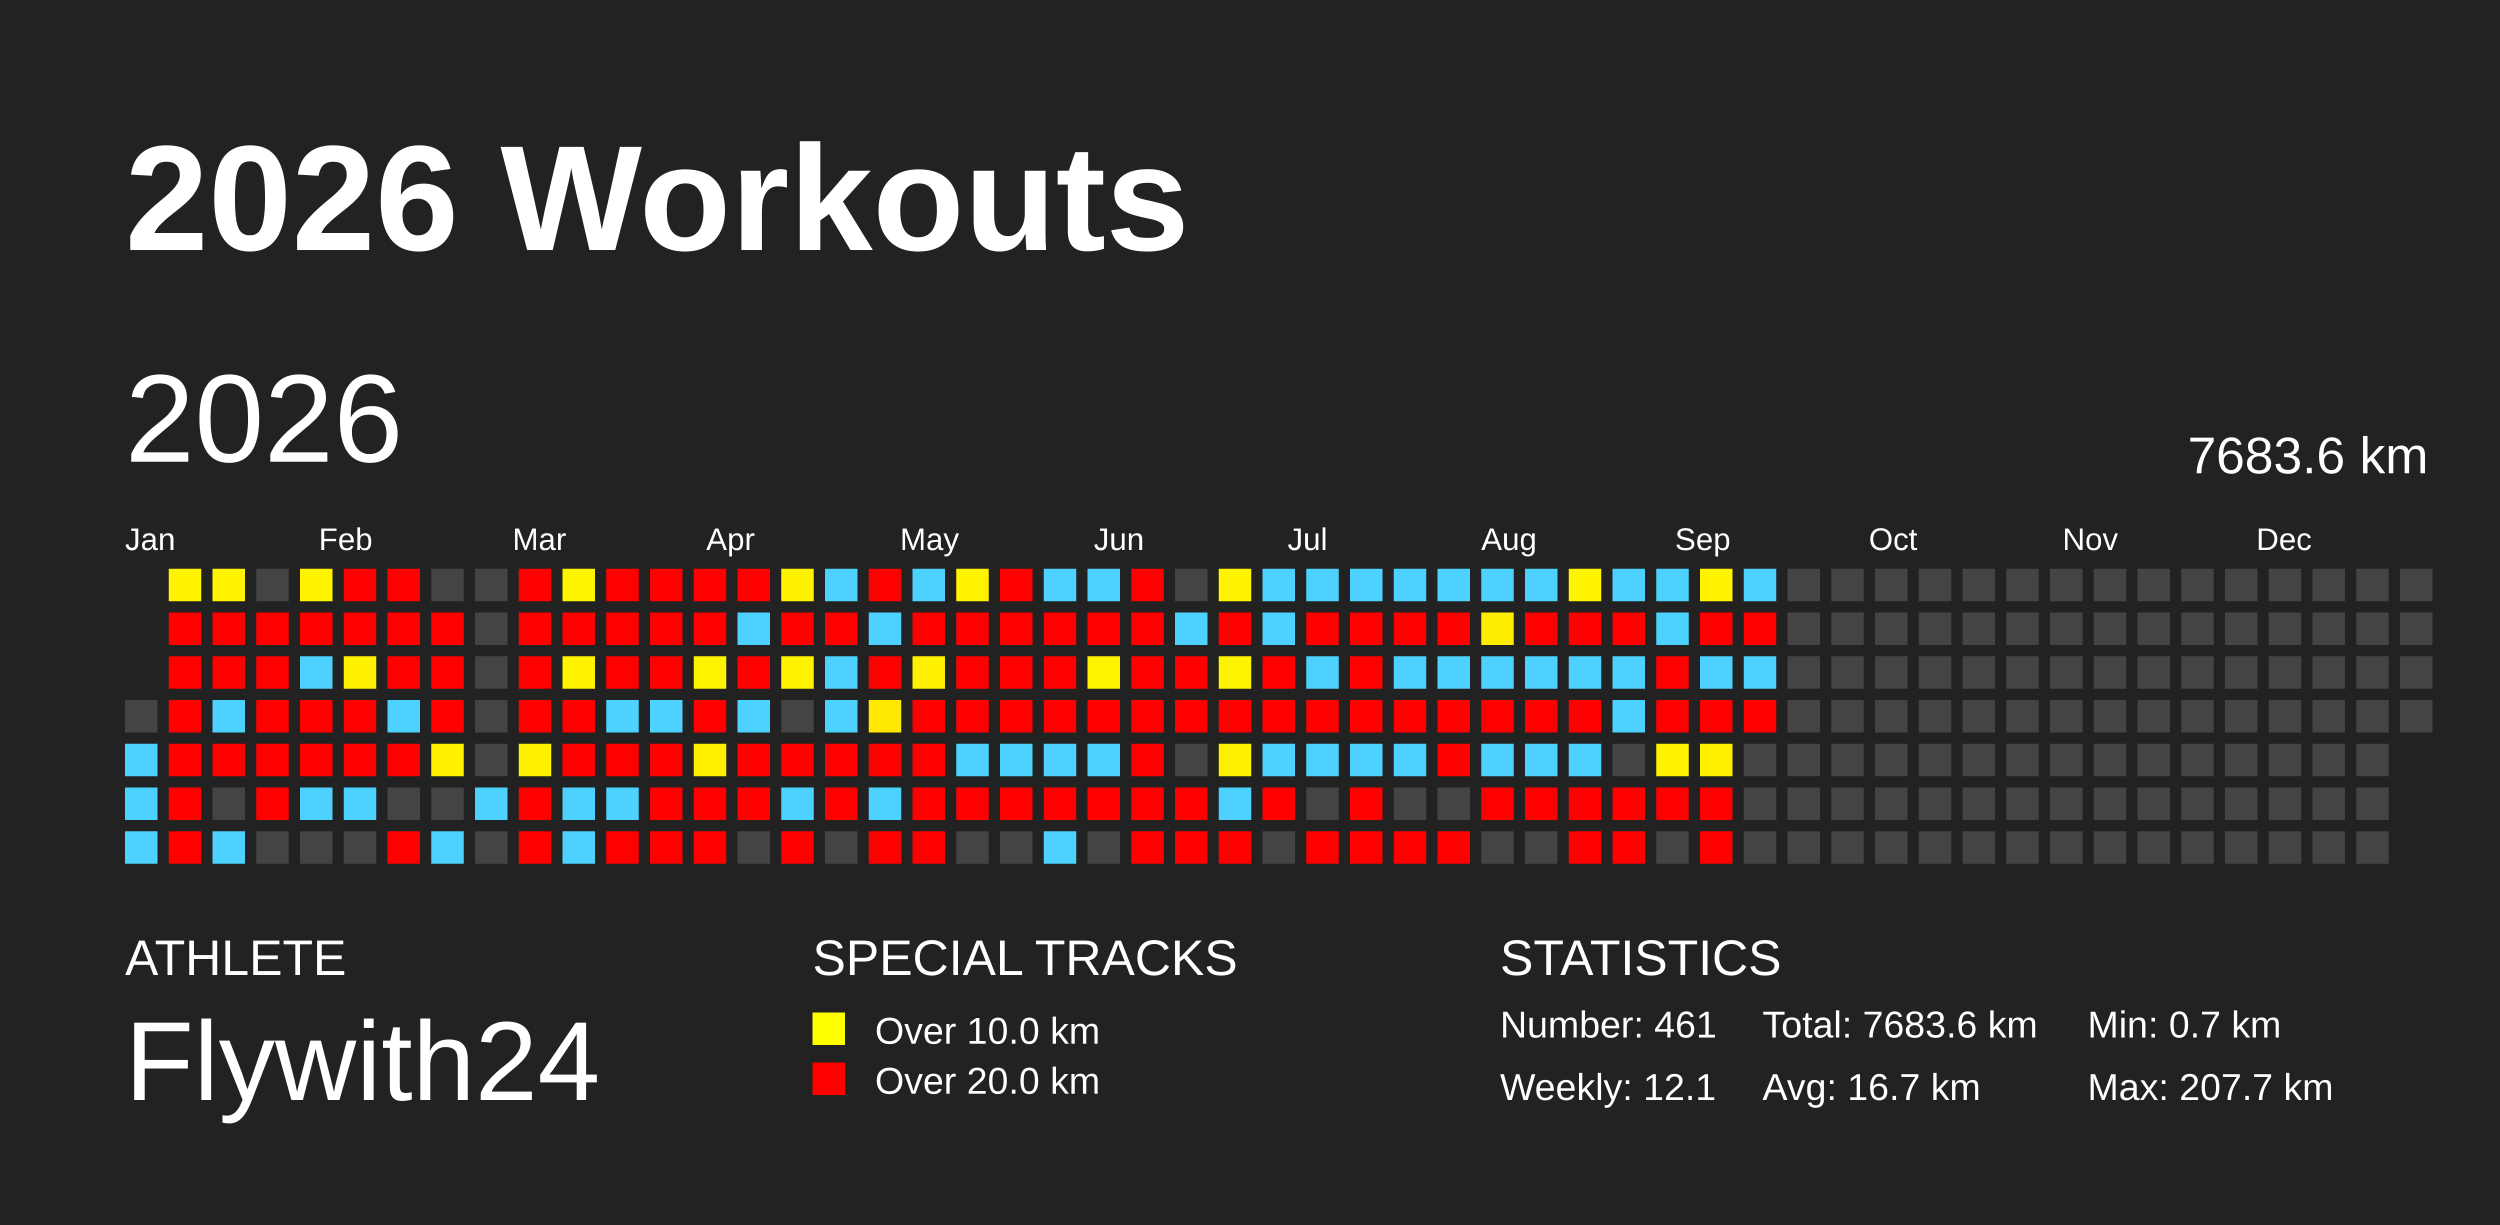
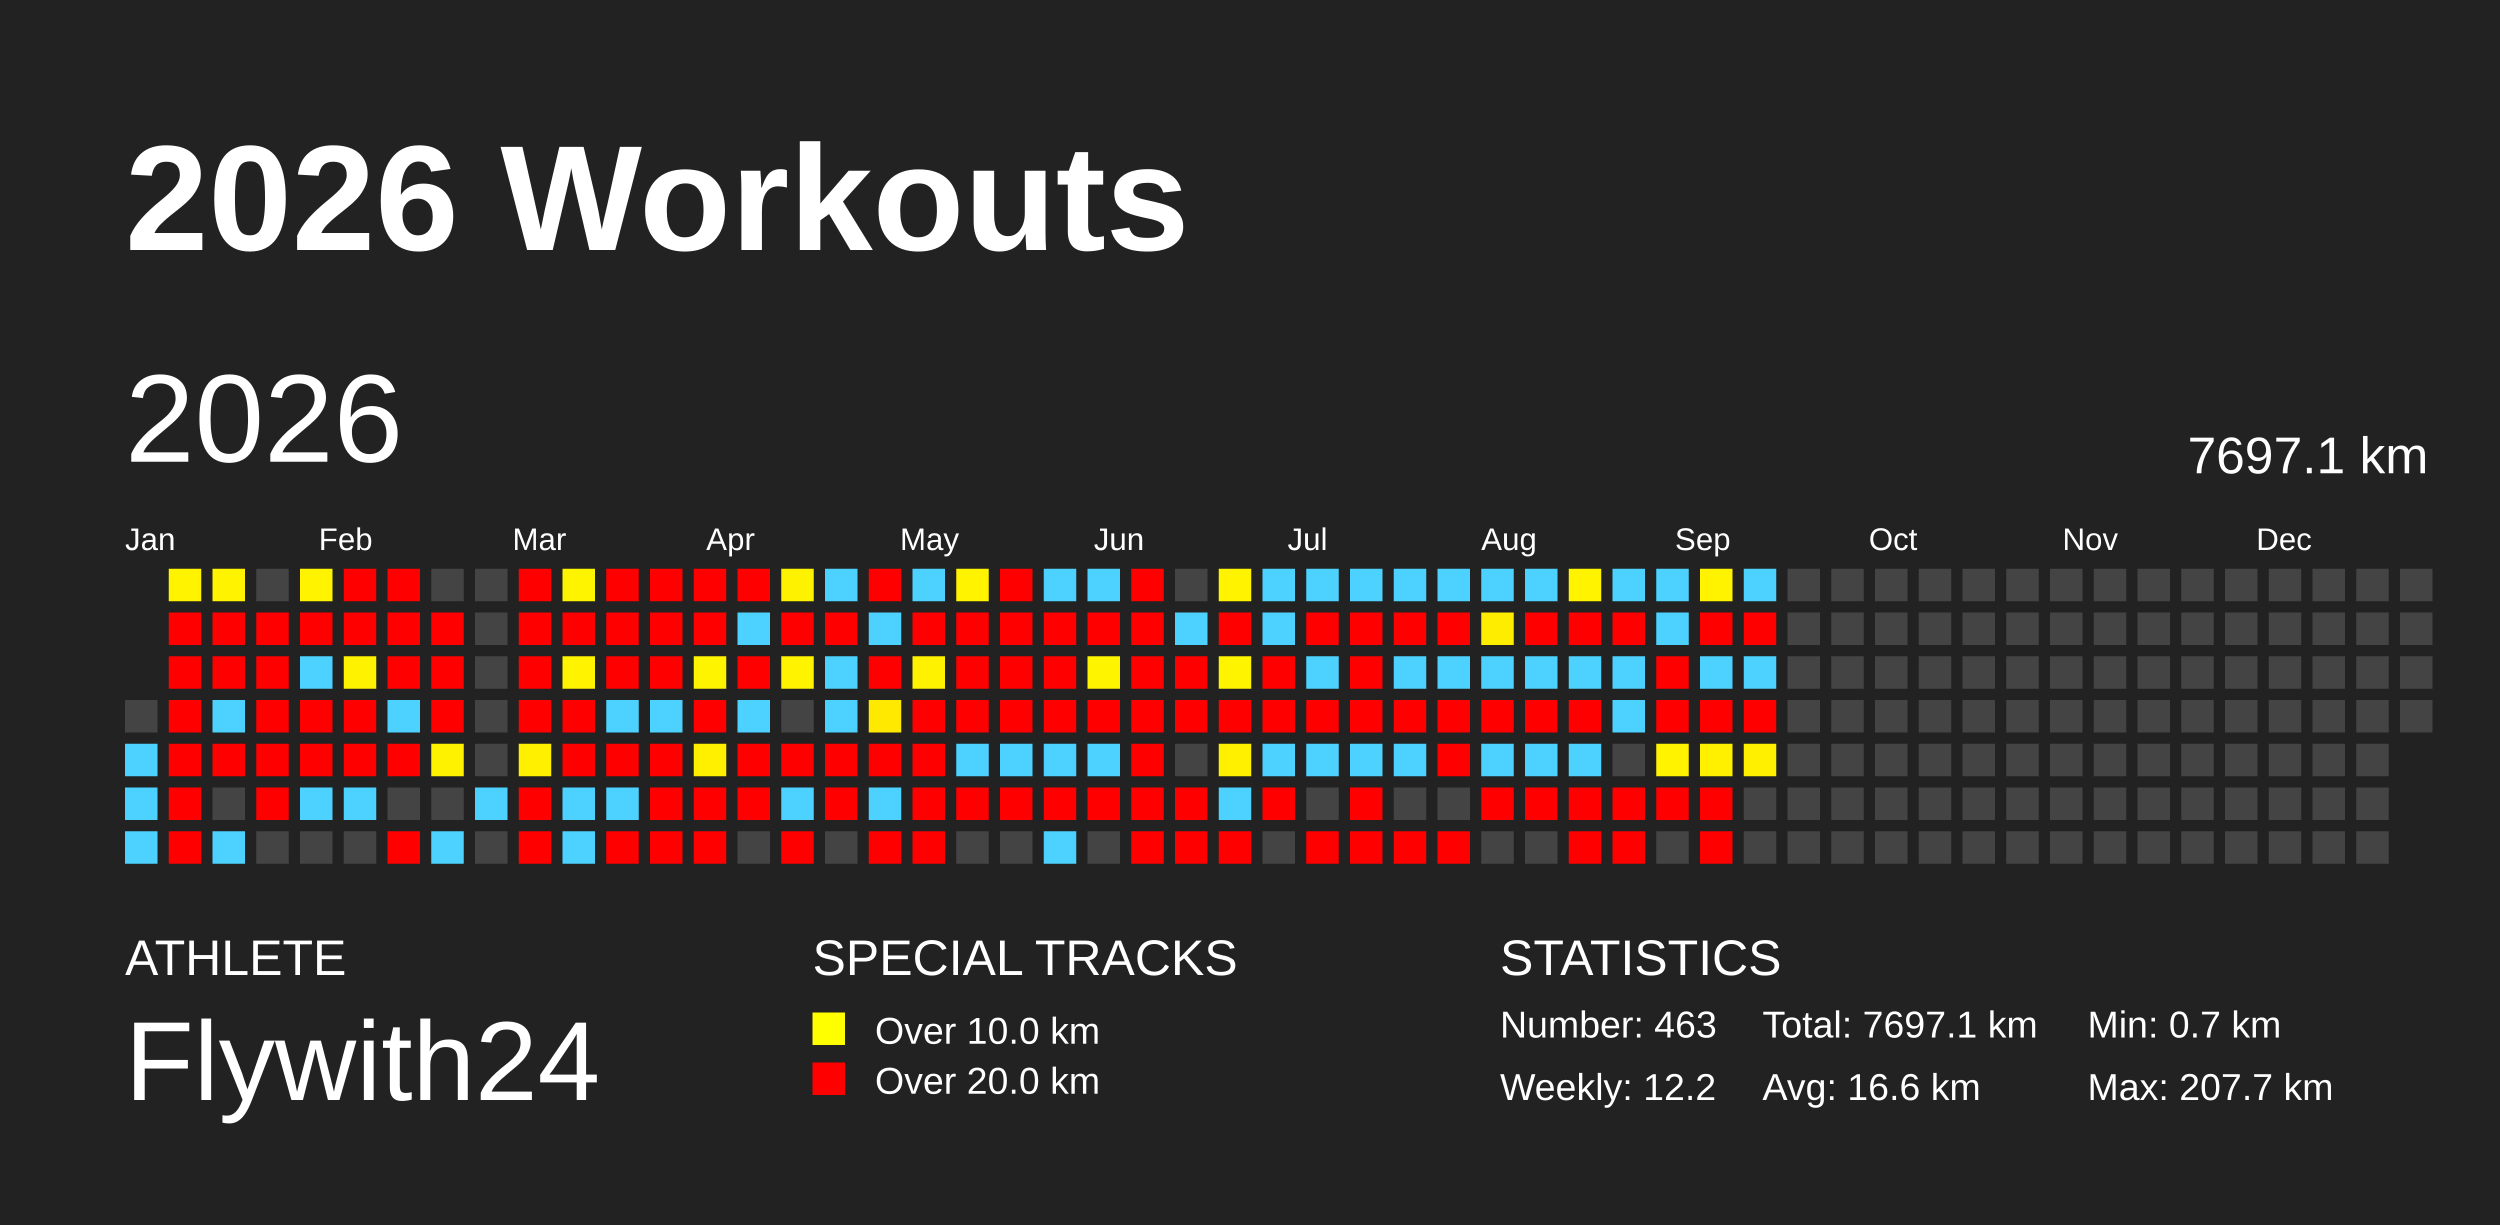
<svg xmlns="http://www.w3.org/2000/svg" baseProfile="full" height="98mm" version="1.1" viewBox="0,0,200,98" width="200mm">
  <defs />
  <rect fill="#222222" height="98" width="200" x="0" y="0" />
  <text fill="#FFFFFF" style="font-size:12px; font-family:Arial; font-weight:bold;" x="10" y="20">2026 Workouts</text>
  <text fill="#FFFFFF" style="font-size:4px; font-family:Arial" x="10" y="78">ATHLETE</text>
  <text fill="#FFFFFF" style="font-size:9px; font-family:Arial" x="10" y="88">Flywith24</text>
  <text fill="#FFFFFF" style="font-size:4px; font-family:Arial" x="65" y="78">SPECIAL TRACKS</text>
  <rect fill="yellow" height="2.6" width="2.6" x="65" y="81" />
  <text fill="#FFFFFF" style="font-size:3px; font-family:Arial" x="70" y="83.5">Over 10.0 km</text>
  <rect fill="red" height="2.6" width="2.6" x="65" y="85" />
  <text fill="#FFFFFF" style="font-size:3px; font-family:Arial" x="70" y="87.5">Over 20.0 km</text>
  <text fill="#FFFFFF" style="font-size:4px; font-family:Arial" x="120" y="78">STATISTICS</text>
-   <text fill="#FFFFFF" style="font-size:3px; font-family:Arial" x="120" y="83">Number: 461</text>
-   <text fill="#FFFFFF" style="font-size:3px; font-family:Arial" x="120" y="88">Weekly: 12.1</text>
-   <text fill="#FFFFFF" style="font-size:3px; font-family:Arial" x="141" y="83">Total: 7683.6 km</text>
-   <text fill="#FFFFFF" style="font-size:3px; font-family:Arial" x="141" y="88">Avg: 16.7 km</text>
+   <text fill="#FFFFFF" style="font-size:3px; font-family:Arial" x="120" y="83">Number: 463</text>
+   <text fill="#FFFFFF" style="font-size:3px; font-family:Arial" x="120" y="88">Weekly: 12.2</text>
+   <text fill="#FFFFFF" style="font-size:3px; font-family:Arial" x="141" y="83">Total: 7697.1 km</text>
+   <text fill="#FFFFFF" style="font-size:3px; font-family:Arial" x="141" y="88">Avg: 16.6 km</text>
  <text fill="#FFFFFF" style="font-size:3px; font-family:Arial" x="167" y="83">Min: 0.7 km</text>
  <text fill="#FFFFFF" style="font-size:3px; font-family:Arial" x="167" y="88">Max: 207.7 km</text>
  <text dominant-baseline="hanging" fill="#FFFFFF" style="font-size:10.0px; font-family:Arial;" x="10" y="30">2026</text>
-   <text dominant-baseline="hanging" fill="#FFFFFF" style="font-size:4.125px; font-family:Arial;" x="175" y="35">7683.6 km</text>
+   <text dominant-baseline="hanging" fill="#FFFFFF" style="font-size:4.125px; font-family:Arial;" x="175" y="35">7697.1 km</text>
  <text fill="#FFFFFF" style="font-size:2.5px; font-family:Arial" x="10.0" y="44">Jan</text>
  <text fill="#FFFFFF" style="font-size:2.5px; font-family:Arial" x="25.5" y="44">Feb</text>
  <text fill="#FFFFFF" style="font-size:2.5px; font-family:Arial" x="41.0" y="44">Mar</text>
  <text fill="#FFFFFF" style="font-size:2.5px; font-family:Arial" x="56.5" y="44">Apr</text>
  <text fill="#FFFFFF" style="font-size:2.5px; font-family:Arial" x="72.0" y="44">May</text>
  <text fill="#FFFFFF" style="font-size:2.5px; font-family:Arial" x="87.5" y="44">Jun</text>
  <text fill="#FFFFFF" style="font-size:2.5px; font-family:Arial" x="103.0" y="44">Jul</text>
  <text fill="#FFFFFF" style="font-size:2.5px; font-family:Arial" x="118.5" y="44">Aug</text>
  <text fill="#FFFFFF" style="font-size:2.5px; font-family:Arial" x="134.0" y="44">Sep</text>
  <text fill="#FFFFFF" style="font-size:2.5px; font-family:Arial" x="149.5" y="44">Oct</text>
  <text fill="#FFFFFF" style="font-size:2.5px; font-family:Arial" x="165.0" y="44">Nov</text>
  <text fill="#FFFFFF" style="font-size:2.5px; font-family:Arial" x="180.5" y="44">Dec</text>
  <rect fill="#444444" height="2.6" width="2.6" x="10.0" y="56.0" />
  <rect fill="#4dd2ff" height="2.6" width="2.6" x="10.0" y="59.5" />
  <rect fill="#4dd2ff" height="2.6" width="2.6" x="10.0" y="63.0" />
  <rect fill="#4dd2ff" height="2.6" width="2.6" x="10.0" y="66.5" />
  <rect fill="#fff300" height="2.6" width="2.6" x="13.5" y="45.5" />
  <rect fill="red" height="2.6" width="2.6" x="13.5" y="49.0" />
  <rect fill="red" height="2.6" width="2.6" x="13.5" y="52.5" />
  <rect fill="red" height="2.6" width="2.6" x="13.5" y="56.0" />
  <rect fill="red" height="2.6" width="2.6" x="13.5" y="59.5" />
  <rect fill="red" height="2.6" width="2.6" x="13.5" y="63.0" />
  <rect fill="red" height="2.6" width="2.6" x="13.5" y="66.5" />
  <rect fill="#fff300" height="2.6" width="2.6" x="17.0" y="45.5" />
  <rect fill="red" height="2.6" width="2.6" x="17.0" y="49.0" />
  <rect fill="red" height="2.6" width="2.6" x="17.0" y="52.5" />
  <rect fill="#4dd2ff" height="2.6" width="2.6" x="17.0" y="56.0" />
  <rect fill="red" height="2.6" width="2.6" x="17.0" y="59.5" />
  <rect fill="#444444" height="2.6" width="2.6" x="17.0" y="63.0" />
  <rect fill="#4dd2ff" height="2.6" width="2.6" x="17.0" y="66.5" />
  <rect fill="#444444" height="2.6" width="2.6" x="20.5" y="45.5" />
  <rect fill="red" height="2.6" width="2.6" x="20.5" y="49.0" />
  <rect fill="red" height="2.6" width="2.6" x="20.5" y="52.5" />
  <rect fill="red" height="2.6" width="2.6" x="20.5" y="56.0" />
  <rect fill="red" height="2.6" width="2.6" x="20.5" y="59.5" />
  <rect fill="red" height="2.6" width="2.6" x="20.5" y="63.0" />
  <rect fill="#444444" height="2.6" width="2.6" x="20.5" y="66.5" />
  <rect fill="#fff300" height="2.6" width="2.6" x="24.0" y="45.5" />
  <rect fill="red" height="2.6" width="2.6" x="24.0" y="49.0" />
  <rect fill="#4dd2ff" height="2.6" width="2.6" x="24.0" y="52.5" />
  <rect fill="red" height="2.6" width="2.6" x="24.0" y="56.0" />
  <rect fill="red" height="2.6" width="2.6" x="24.0" y="59.5" />
  <rect fill="#4dd2ff" height="2.6" width="2.6" x="24.0" y="63.0" />
  <rect fill="#444444" height="2.6" width="2.6" x="24.0" y="66.5" />
  <rect fill="red" height="2.6" width="2.6" x="27.5" y="45.5" />
  <rect fill="red" height="2.6" width="2.6" x="27.5" y="49.0" />
  <rect fill="#fff200" height="2.6" width="2.6" x="27.5" y="52.5" />
  <rect fill="red" height="2.6" width="2.6" x="27.5" y="56.0" />
  <rect fill="red" height="2.6" width="2.6" x="27.5" y="59.5" />
  <rect fill="#4dd2ff" height="2.6" width="2.6" x="27.5" y="63.0" />
  <rect fill="#444444" height="2.6" width="2.6" x="27.5" y="66.5" />
  <rect fill="red" height="2.6" width="2.6" x="31.0" y="45.5" />
  <rect fill="red" height="2.6" width="2.6" x="31.0" y="49.0" />
  <rect fill="red" height="2.6" width="2.6" x="31.0" y="52.5" />
  <rect fill="#4dd2ff" height="2.6" width="2.6" x="31.0" y="56.0" />
  <rect fill="red" height="2.6" width="2.6" x="31.0" y="59.5" />
  <rect fill="#444444" height="2.6" width="2.6" x="31.0" y="63.0" />
  <rect fill="red" height="2.6" width="2.6" x="31.0" y="66.5" />
  <rect fill="#444444" height="2.6" width="2.6" x="34.5" y="45.5" />
  <rect fill="red" height="2.6" width="2.6" x="34.5" y="49.0" />
  <rect fill="red" height="2.6" width="2.6" x="34.5" y="52.5" />
  <rect fill="red" height="2.6" width="2.6" x="34.5" y="56.0" />
  <rect fill="#fff200" height="2.6" width="2.6" x="34.5" y="59.5" />
  <rect fill="#444444" height="2.6" width="2.6" x="34.5" y="63.0" />
  <rect fill="#4dd2ff" height="2.6" width="2.6" x="34.5" y="66.5" />
  <rect fill="#444444" height="2.6" width="2.6" x="38.0" y="45.5" />
  <rect fill="#444444" height="2.6" width="2.6" x="38.0" y="49.0" />
  <rect fill="#444444" height="2.6" width="2.6" x="38.0" y="52.5" />
  <rect fill="#444444" height="2.6" width="2.6" x="38.0" y="56.0" />
  <rect fill="#444444" height="2.6" width="2.6" x="38.0" y="59.5" />
  <rect fill="#4dd2ff" height="2.6" width="2.6" x="38.0" y="63.0" />
  <rect fill="#444444" height="2.6" width="2.6" x="38.0" y="66.5" />
  <rect fill="red" height="2.6" width="2.6" x="41.5" y="45.5" />
  <rect fill="red" height="2.6" width="2.6" x="41.5" y="49.0" />
  <rect fill="red" height="2.6" width="2.6" x="41.5" y="52.5" />
  <rect fill="red" height="2.6" width="2.6" x="41.5" y="56.0" />
  <rect fill="#fff000" height="2.6" width="2.6" x="41.5" y="59.5" />
  <rect fill="red" height="2.6" width="2.6" x="41.5" y="63.0" />
  <rect fill="red" height="2.6" width="2.6" x="41.5" y="66.5" />
  <rect fill="#fff400" height="2.6" width="2.6" x="45.0" y="45.5" />
  <rect fill="red" height="2.6" width="2.6" x="45.0" y="49.0" />
  <rect fill="#fff300" height="2.6" width="2.6" x="45.0" y="52.5" />
  <rect fill="red" height="2.6" width="2.6" x="45.0" y="56.0" />
  <rect fill="red" height="2.6" width="2.6" x="45.0" y="59.5" />
  <rect fill="#4dd2ff" height="2.6" width="2.6" x="45.0" y="63.0" />
  <rect fill="#4dd2ff" height="2.6" width="2.6" x="45.0" y="66.5" />
  <rect fill="red" height="2.6" width="2.6" x="48.5" y="45.5" />
  <rect fill="red" height="2.6" width="2.6" x="48.5" y="49.0" />
  <rect fill="red" height="2.6" width="2.6" x="48.5" y="52.5" />
  <rect fill="#4dd2ff" height="2.6" width="2.6" x="48.5" y="56.0" />
  <rect fill="red" height="2.6" width="2.6" x="48.5" y="59.5" />
  <rect fill="#4dd2ff" height="2.6" width="2.6" x="48.5" y="63.0" />
  <rect fill="red" height="2.6" width="2.6" x="48.5" y="66.5" />
  <rect fill="red" height="2.6" width="2.6" x="52.0" y="45.5" />
  <rect fill="red" height="2.6" width="2.6" x="52.0" y="49.0" />
  <rect fill="red" height="2.6" width="2.6" x="52.0" y="52.5" />
  <rect fill="#4dd2ff" height="2.6" width="2.6" x="52.0" y="56.0" />
  <rect fill="red" height="2.6" width="2.6" x="52.0" y="59.5" />
  <rect fill="red" height="2.6" width="2.6" x="52.0" y="63.0" />
  <rect fill="red" height="2.6" width="2.6" x="52.0" y="66.5" />
  <rect fill="red" height="2.6" width="2.6" x="55.5" y="45.5" />
  <rect fill="red" height="2.6" width="2.6" x="55.5" y="49.0" />
  <rect fill="#fff400" height="2.6" width="2.6" x="55.5" y="52.5" />
  <rect fill="red" height="2.6" width="2.6" x="55.5" y="56.0" />
  <rect fill="#fff000" height="2.6" width="2.6" x="55.5" y="59.5" />
  <rect fill="red" height="2.6" width="2.6" x="55.5" y="63.0" />
  <rect fill="red" height="2.6" width="2.6" x="55.5" y="66.5" />
  <rect fill="red" height="2.6" width="2.6" x="59.0" y="45.5" />
  <rect fill="#4dd2ff" height="2.6" width="2.6" x="59.0" y="49.0" />
  <rect fill="red" height="2.6" width="2.6" x="59.0" y="52.5" />
  <rect fill="#4dd2ff" height="2.6" width="2.6" x="59.0" y="56.0" />
  <rect fill="red" height="2.6" width="2.6" x="59.0" y="59.5" />
  <rect fill="red" height="2.6" width="2.6" x="59.0" y="63.0" />
  <rect fill="#444444" height="2.6" width="2.6" x="59.0" y="66.5" />
  <rect fill="#fff200" height="2.6" width="2.6" x="62.5" y="45.5" />
  <rect fill="red" height="2.6" width="2.6" x="62.5" y="49.0" />
  <rect fill="#fff300" height="2.6" width="2.6" x="62.5" y="52.5" />
  <rect fill="#444444" height="2.6" width="2.6" x="62.5" y="56.0" />
  <rect fill="red" height="2.6" width="2.6" x="62.5" y="59.5" />
  <rect fill="#4dd2ff" height="2.6" width="2.6" x="62.5" y="63.0" />
  <rect fill="red" height="2.6" width="2.6" x="62.5" y="66.5" />
  <rect fill="#4dd2ff" height="2.6" width="2.6" x="66.0" y="45.5" />
  <rect fill="red" height="2.6" width="2.6" x="66.0" y="49.0" />
  <rect fill="#4dd2ff" height="2.6" width="2.6" x="66.0" y="52.5" />
  <rect fill="#4dd2ff" height="2.6" width="2.6" x="66.0" y="56.0" />
  <rect fill="red" height="2.6" width="2.6" x="66.0" y="59.5" />
  <rect fill="red" height="2.6" width="2.6" x="66.0" y="63.0" />
  <rect fill="#444444" height="2.6" width="2.6" x="66.0" y="66.5" />
  <rect fill="red" height="2.6" width="2.6" x="69.5" y="45.5" />
  <rect fill="#4dd2ff" height="2.6" width="2.6" x="69.5" y="49.0" />
  <rect fill="red" height="2.6" width="2.6" x="69.5" y="52.5" />
  <rect fill="#ffe900" height="2.6" width="2.6" x="69.5" y="56.0" />
  <rect fill="red" height="2.6" width="2.6" x="69.5" y="59.5" />
  <rect fill="#4dd2ff" height="2.6" width="2.6" x="69.5" y="63.0" />
  <rect fill="red" height="2.6" width="2.6" x="69.5" y="66.5" />
  <rect fill="#4dd2ff" height="2.6" width="2.6" x="73.0" y="45.5" />
  <rect fill="red" height="2.6" width="2.6" x="73.0" y="49.0" />
  <rect fill="#fff200" height="2.6" width="2.6" x="73.0" y="52.5" />
  <rect fill="red" height="2.6" width="2.6" x="73.0" y="56.0" />
  <rect fill="red" height="2.6" width="2.6" x="73.0" y="59.5" />
  <rect fill="red" height="2.6" width="2.6" x="73.0" y="63.0" />
  <rect fill="red" height="2.6" width="2.6" x="73.0" y="66.5" />
  <rect fill="#fff300" height="2.6" width="2.6" x="76.5" y="45.5" />
  <rect fill="red" height="2.6" width="2.6" x="76.5" y="49.0" />
  <rect fill="red" height="2.6" width="2.6" x="76.5" y="52.5" />
  <rect fill="red" height="2.6" width="2.6" x="76.5" y="56.0" />
  <rect fill="#4dd2ff" height="2.6" width="2.6" x="76.5" y="59.5" />
  <rect fill="red" height="2.6" width="2.6" x="76.5" y="63.0" />
  <rect fill="#444444" height="2.6" width="2.6" x="76.5" y="66.5" />
  <rect fill="red" height="2.6" width="2.6" x="80.0" y="45.5" />
  <rect fill="red" height="2.6" width="2.6" x="80.0" y="49.0" />
  <rect fill="red" height="2.6" width="2.6" x="80.0" y="52.5" />
  <rect fill="red" height="2.6" width="2.6" x="80.0" y="56.0" />
  <rect fill="#4dd2ff" height="2.6" width="2.6" x="80.0" y="59.5" />
  <rect fill="red" height="2.6" width="2.6" x="80.0" y="63.0" />
  <rect fill="#444444" height="2.6" width="2.6" x="80.0" y="66.5" />
  <rect fill="#4dd2ff" height="2.6" width="2.6" x="83.5" y="45.5" />
  <rect fill="red" height="2.6" width="2.6" x="83.5" y="49.0" />
  <rect fill="red" height="2.6" width="2.6" x="83.5" y="52.5" />
  <rect fill="red" height="2.6" width="2.6" x="83.5" y="56.0" />
  <rect fill="#4dd2ff" height="2.6" width="2.6" x="83.5" y="59.5" />
  <rect fill="red" height="2.6" width="2.6" x="83.5" y="63.0" />
  <rect fill="#4dd2ff" height="2.6" width="2.6" x="83.5" y="66.5" />
  <rect fill="#4dd2ff" height="2.6" width="2.6" x="87.0" y="45.5" />
  <rect fill="red" height="2.6" width="2.6" x="87.0" y="49.0" />
  <rect fill="#fff400" height="2.6" width="2.6" x="87.0" y="52.5" />
  <rect fill="red" height="2.6" width="2.6" x="87.0" y="56.0" />
  <rect fill="#4dd2ff" height="2.6" width="2.6" x="87.0" y="59.5" />
  <rect fill="red" height="2.6" width="2.6" x="87.0" y="63.0" />
  <rect fill="#444444" height="2.6" width="2.6" x="87.0" y="66.5" />
  <rect fill="red" height="2.6" width="2.6" x="90.5" y="45.5" />
  <rect fill="red" height="2.6" width="2.6" x="90.5" y="49.0" />
  <rect fill="red" height="2.6" width="2.6" x="90.5" y="52.5" />
  <rect fill="red" height="2.6" width="2.6" x="90.5" y="56.0" />
  <rect fill="red" height="2.6" width="2.6" x="90.5" y="59.5" />
  <rect fill="red" height="2.6" width="2.6" x="90.5" y="63.0" />
  <rect fill="red" height="2.6" width="2.6" x="90.5" y="66.5" />
  <rect fill="#444444" height="2.6" width="2.6" x="94.0" y="45.5" />
  <rect fill="#4dd2ff" height="2.6" width="2.6" x="94.0" y="49.0" />
  <rect fill="red" height="2.6" width="2.6" x="94.0" y="52.5" />
  <rect fill="red" height="2.6" width="2.6" x="94.0" y="56.0" />
  <rect fill="#444444" height="2.6" width="2.6" x="94.0" y="59.5" />
  <rect fill="red" height="2.6" width="2.6" x="94.0" y="63.0" />
  <rect fill="red" height="2.6" width="2.6" x="94.0" y="66.5" />
  <rect fill="#fff300" height="2.6" width="2.6" x="97.5" y="45.5" />
  <rect fill="red" height="2.6" width="2.6" x="97.5" y="49.0" />
  <rect fill="#fff400" height="2.6" width="2.6" x="97.5" y="52.5" />
  <rect fill="red" height="2.6" width="2.6" x="97.5" y="56.0" />
  <rect fill="#fff000" height="2.6" width="2.6" x="97.5" y="59.5" />
  <rect fill="#4dd2ff" height="2.6" width="2.6" x="97.5" y="63.0" />
  <rect fill="red" height="2.6" width="2.6" x="97.5" y="66.5" />
  <rect fill="#4dd2ff" height="2.6" width="2.6" x="101.0" y="45.5" />
  <rect fill="#4dd2ff" height="2.6" width="2.6" x="101.0" y="49.0" />
  <rect fill="red" height="2.6" width="2.6" x="101.0" y="52.5" />
  <rect fill="red" height="2.6" width="2.6" x="101.0" y="56.0" />
  <rect fill="#4dd2ff" height="2.6" width="2.6" x="101.0" y="59.5" />
  <rect fill="red" height="2.6" width="2.6" x="101.0" y="63.0" />
  <rect fill="#444444" height="2.6" width="2.6" x="101.0" y="66.5" />
  <rect fill="#4dd2ff" height="2.6" width="2.6" x="104.5" y="45.5" />
  <rect fill="red" height="2.6" width="2.6" x="104.5" y="49.0" />
  <rect fill="#4dd2ff" height="2.6" width="2.6" x="104.5" y="52.5" />
  <rect fill="red" height="2.6" width="2.6" x="104.5" y="56.0" />
  <rect fill="#4dd2ff" height="2.6" width="2.6" x="104.5" y="59.5" />
  <rect fill="#444444" height="2.6" width="2.6" x="104.5" y="63.0" />
  <rect fill="red" height="2.6" width="2.6" x="104.5" y="66.5" />
  <rect fill="#4dd2ff" height="2.6" width="2.6" x="108.0" y="45.5" />
  <rect fill="red" height="2.6" width="2.6" x="108.0" y="49.0" />
  <rect fill="red" height="2.6" width="2.6" x="108.0" y="52.5" />
  <rect fill="red" height="2.6" width="2.6" x="108.0" y="56.0" />
  <rect fill="#4dd2ff" height="2.6" width="2.6" x="108.0" y="59.5" />
  <rect fill="red" height="2.6" width="2.6" x="108.0" y="63.0" />
  <rect fill="red" height="2.6" width="2.6" x="108.0" y="66.5" />
  <rect fill="#4dd2ff" height="2.6" width="2.6" x="111.5" y="45.5" />
  <rect fill="red" height="2.6" width="2.6" x="111.5" y="49.0" />
  <rect fill="#4dd2ff" height="2.6" width="2.6" x="111.5" y="52.5" />
  <rect fill="red" height="2.6" width="2.6" x="111.5" y="56.0" />
  <rect fill="#4dd2ff" height="2.6" width="2.6" x="111.5" y="59.5" />
  <rect fill="#444444" height="2.6" width="2.6" x="111.5" y="63.0" />
  <rect fill="red" height="2.6" width="2.6" x="111.5" y="66.5" />
  <rect fill="#4dd2ff" height="2.6" width="2.6" x="115.0" y="45.5" />
  <rect fill="red" height="2.6" width="2.6" x="115.0" y="49.0" />
  <rect fill="#4dd2ff" height="2.6" width="2.6" x="115.0" y="52.5" />
  <rect fill="red" height="2.6" width="2.6" x="115.0" y="56.0" />
  <rect fill="red" height="2.6" width="2.6" x="115.0" y="59.5" />
  <rect fill="#444444" height="2.6" width="2.6" x="115.0" y="63.0" />
  <rect fill="red" height="2.6" width="2.6" x="115.0" y="66.5" />
  <rect fill="#4dd2ff" height="2.6" width="2.6" x="118.5" y="45.5" />
  <rect fill="#ffed00" height="2.6" width="2.6" x="118.5" y="49.0" />
  <rect fill="#4dd2ff" height="2.6" width="2.6" x="118.5" y="52.5" />
  <rect fill="red" height="2.6" width="2.6" x="118.5" y="56.0" />
  <rect fill="#4dd2ff" height="2.6" width="2.6" x="118.5" y="59.5" />
  <rect fill="red" height="2.6" width="2.6" x="118.5" y="63.0" />
  <rect fill="#444444" height="2.6" width="2.6" x="118.5" y="66.5" />
  <rect fill="#4dd2ff" height="2.6" width="2.6" x="122.0" y="45.5" />
  <rect fill="red" height="2.6" width="2.6" x="122.0" y="49.0" />
  <rect fill="#4dd2ff" height="2.6" width="2.6" x="122.0" y="52.5" />
  <rect fill="red" height="2.6" width="2.6" x="122.0" y="56.0" />
  <rect fill="#4dd2ff" height="2.6" width="2.6" x="122.0" y="59.5" />
  <rect fill="red" height="2.6" width="2.6" x="122.0" y="63.0" />
  <rect fill="#444444" height="2.6" width="2.6" x="122.0" y="66.5" />
  <rect fill="#fff300" height="2.6" width="2.6" x="125.5" y="45.5" />
  <rect fill="red" height="2.6" width="2.6" x="125.5" y="49.0" />
  <rect fill="#4dd2ff" height="2.6" width="2.6" x="125.5" y="52.5" />
  <rect fill="red" height="2.6" width="2.6" x="125.5" y="56.0" />
  <rect fill="#4dd2ff" height="2.6" width="2.6" x="125.5" y="59.5" />
  <rect fill="red" height="2.6" width="2.6" x="125.5" y="63.0" />
  <rect fill="red" height="2.6" width="2.6" x="125.5" y="66.5" />
  <rect fill="#4dd2ff" height="2.6" width="2.6" x="129.0" y="45.5" />
  <rect fill="red" height="2.6" width="2.6" x="129.0" y="49.0" />
  <rect fill="#4dd2ff" height="2.6" width="2.6" x="129.0" y="52.5" />
  <rect fill="#4dd2ff" height="2.6" width="2.6" x="129.0" y="56.0" />
  <rect fill="#444444" height="2.6" width="2.6" x="129.0" y="59.5" />
  <rect fill="red" height="2.6" width="2.6" x="129.0" y="63.0" />
  <rect fill="red" height="2.6" width="2.6" x="129.0" y="66.5" />
  <rect fill="#4dd2ff" height="2.6" width="2.6" x="132.5" y="45.5" />
  <rect fill="#4dd2ff" height="2.6" width="2.6" x="132.5" y="49.0" />
  <rect fill="red" height="2.6" width="2.6" x="132.5" y="52.5" />
  <rect fill="red" height="2.6" width="2.6" x="132.5" y="56.0" />
  <rect fill="#fff300" height="2.6" width="2.6" x="132.5" y="59.5" />
  <rect fill="red" height="2.6" width="2.6" x="132.5" y="63.0" />
  <rect fill="#444444" height="2.6" width="2.6" x="132.5" y="66.5" />
  <rect fill="#fff300" height="2.6" width="2.6" x="136.0" y="45.5" />
  <rect fill="red" height="2.6" width="2.6" x="136.0" y="49.0" />
  <rect fill="#4dd2ff" height="2.6" width="2.6" x="136.0" y="52.5" />
  <rect fill="red" height="2.6" width="2.6" x="136.0" y="56.0" />
  <rect fill="#fff000" height="2.6" width="2.6" x="136.0" y="59.5" />
  <rect fill="red" height="2.6" width="2.6" x="136.0" y="63.0" />
  <rect fill="red" height="2.6" width="2.6" x="136.0" y="66.5" />
  <rect fill="#4dd2ff" height="2.6" width="2.6" x="139.5" y="45.5" />
  <rect fill="red" height="2.6" width="2.6" x="139.5" y="49.0" />
  <rect fill="#4dd2ff" height="2.6" width="2.6" x="139.5" y="52.5" />
  <rect fill="red" height="2.6" width="2.6" x="139.5" y="56.0" />
-   <rect fill="#444444" height="2.6" width="2.6" x="139.5" y="59.5" />
+   <rect fill="#fff000" height="2.6" width="2.6" x="139.5" y="59.5" />
  <rect fill="#444444" height="2.6" width="2.6" x="139.5" y="63.0" />
  <rect fill="#444444" height="2.6" width="2.6" x="139.5" y="66.5" />
  <rect fill="#444444" height="2.6" width="2.6" x="143.0" y="45.5" />
  <rect fill="#444444" height="2.6" width="2.6" x="143.0" y="49.0" />
  <rect fill="#444444" height="2.6" width="2.6" x="143.0" y="52.5" />
  <rect fill="#444444" height="2.6" width="2.6" x="143.0" y="56.0" />
  <rect fill="#444444" height="2.6" width="2.6" x="143.0" y="59.5" />
  <rect fill="#444444" height="2.6" width="2.6" x="143.0" y="63.0" />
  <rect fill="#444444" height="2.6" width="2.6" x="143.0" y="66.5" />
  <rect fill="#444444" height="2.6" width="2.6" x="146.5" y="45.5" />
  <rect fill="#444444" height="2.6" width="2.6" x="146.5" y="49.0" />
  <rect fill="#444444" height="2.6" width="2.6" x="146.5" y="52.5" />
  <rect fill="#444444" height="2.6" width="2.6" x="146.5" y="56.0" />
  <rect fill="#444444" height="2.6" width="2.6" x="146.5" y="59.5" />
  <rect fill="#444444" height="2.6" width="2.6" x="146.5" y="63.0" />
  <rect fill="#444444" height="2.6" width="2.6" x="146.5" y="66.5" />
  <rect fill="#444444" height="2.6" width="2.6" x="150.0" y="45.5" />
  <rect fill="#444444" height="2.6" width="2.6" x="150.0" y="49.0" />
  <rect fill="#444444" height="2.6" width="2.6" x="150.0" y="52.5" />
  <rect fill="#444444" height="2.6" width="2.6" x="150.0" y="56.0" />
  <rect fill="#444444" height="2.6" width="2.6" x="150.0" y="59.5" />
  <rect fill="#444444" height="2.6" width="2.6" x="150.0" y="63.0" />
  <rect fill="#444444" height="2.6" width="2.6" x="150.0" y="66.5" />
  <rect fill="#444444" height="2.6" width="2.6" x="153.5" y="45.5" />
  <rect fill="#444444" height="2.6" width="2.6" x="153.5" y="49.0" />
  <rect fill="#444444" height="2.6" width="2.6" x="153.5" y="52.5" />
  <rect fill="#444444" height="2.6" width="2.6" x="153.5" y="56.0" />
  <rect fill="#444444" height="2.6" width="2.6" x="153.5" y="59.5" />
  <rect fill="#444444" height="2.6" width="2.6" x="153.5" y="63.0" />
  <rect fill="#444444" height="2.6" width="2.6" x="153.5" y="66.5" />
  <rect fill="#444444" height="2.6" width="2.6" x="157.0" y="45.5" />
  <rect fill="#444444" height="2.6" width="2.6" x="157.0" y="49.0" />
  <rect fill="#444444" height="2.6" width="2.6" x="157.0" y="52.5" />
  <rect fill="#444444" height="2.6" width="2.6" x="157.0" y="56.0" />
  <rect fill="#444444" height="2.6" width="2.6" x="157.0" y="59.5" />
  <rect fill="#444444" height="2.6" width="2.6" x="157.0" y="63.0" />
  <rect fill="#444444" height="2.6" width="2.6" x="157.0" y="66.5" />
  <rect fill="#444444" height="2.6" width="2.6" x="160.5" y="45.5" />
  <rect fill="#444444" height="2.6" width="2.6" x="160.5" y="49.0" />
  <rect fill="#444444" height="2.6" width="2.6" x="160.5" y="52.5" />
  <rect fill="#444444" height="2.6" width="2.6" x="160.5" y="56.0" />
  <rect fill="#444444" height="2.6" width="2.6" x="160.5" y="59.5" />
  <rect fill="#444444" height="2.6" width="2.6" x="160.5" y="63.0" />
  <rect fill="#444444" height="2.6" width="2.6" x="160.5" y="66.5" />
  <rect fill="#444444" height="2.6" width="2.6" x="164.0" y="45.5" />
  <rect fill="#444444" height="2.6" width="2.6" x="164.0" y="49.0" />
  <rect fill="#444444" height="2.6" width="2.6" x="164.0" y="52.5" />
  <rect fill="#444444" height="2.6" width="2.6" x="164.0" y="56.0" />
  <rect fill="#444444" height="2.6" width="2.6" x="164.0" y="59.5" />
  <rect fill="#444444" height="2.6" width="2.6" x="164.0" y="63.0" />
  <rect fill="#444444" height="2.6" width="2.6" x="164.0" y="66.5" />
  <rect fill="#444444" height="2.6" width="2.6" x="167.5" y="45.5" />
  <rect fill="#444444" height="2.6" width="2.6" x="167.5" y="49.0" />
  <rect fill="#444444" height="2.6" width="2.6" x="167.5" y="52.5" />
  <rect fill="#444444" height="2.6" width="2.6" x="167.5" y="56.0" />
  <rect fill="#444444" height="2.6" width="2.6" x="167.5" y="59.5" />
  <rect fill="#444444" height="2.6" width="2.6" x="167.5" y="63.0" />
  <rect fill="#444444" height="2.6" width="2.6" x="167.5" y="66.5" />
  <rect fill="#444444" height="2.6" width="2.6" x="171.0" y="45.5" />
  <rect fill="#444444" height="2.6" width="2.6" x="171.0" y="49.0" />
  <rect fill="#444444" height="2.6" width="2.6" x="171.0" y="52.5" />
  <rect fill="#444444" height="2.6" width="2.6" x="171.0" y="56.0" />
  <rect fill="#444444" height="2.6" width="2.6" x="171.0" y="59.5" />
  <rect fill="#444444" height="2.6" width="2.6" x="171.0" y="63.0" />
  <rect fill="#444444" height="2.6" width="2.6" x="171.0" y="66.5" />
  <rect fill="#444444" height="2.6" width="2.6" x="174.5" y="45.5" />
  <rect fill="#444444" height="2.6" width="2.6" x="174.5" y="49.0" />
  <rect fill="#444444" height="2.6" width="2.6" x="174.5" y="52.5" />
  <rect fill="#444444" height="2.6" width="2.6" x="174.5" y="56.0" />
  <rect fill="#444444" height="2.6" width="2.6" x="174.5" y="59.5" />
  <rect fill="#444444" height="2.6" width="2.6" x="174.5" y="63.0" />
  <rect fill="#444444" height="2.6" width="2.6" x="174.5" y="66.5" />
  <rect fill="#444444" height="2.6" width="2.6" x="178.0" y="45.5" />
  <rect fill="#444444" height="2.6" width="2.6" x="178.0" y="49.0" />
  <rect fill="#444444" height="2.6" width="2.6" x="178.0" y="52.5" />
  <rect fill="#444444" height="2.6" width="2.6" x="178.0" y="56.0" />
  <rect fill="#444444" height="2.6" width="2.6" x="178.0" y="59.5" />
  <rect fill="#444444" height="2.6" width="2.6" x="178.0" y="63.0" />
  <rect fill="#444444" height="2.6" width="2.6" x="178.0" y="66.5" />
  <rect fill="#444444" height="2.6" width="2.6" x="181.5" y="45.5" />
  <rect fill="#444444" height="2.6" width="2.6" x="181.5" y="49.0" />
  <rect fill="#444444" height="2.6" width="2.6" x="181.5" y="52.5" />
  <rect fill="#444444" height="2.6" width="2.6" x="181.5" y="56.0" />
  <rect fill="#444444" height="2.6" width="2.6" x="181.5" y="59.5" />
  <rect fill="#444444" height="2.6" width="2.6" x="181.5" y="63.0" />
  <rect fill="#444444" height="2.6" width="2.6" x="181.5" y="66.5" />
  <rect fill="#444444" height="2.6" width="2.6" x="185.0" y="45.5" />
  <rect fill="#444444" height="2.6" width="2.6" x="185.0" y="49.0" />
  <rect fill="#444444" height="2.6" width="2.6" x="185.0" y="52.5" />
  <rect fill="#444444" height="2.6" width="2.6" x="185.0" y="56.0" />
  <rect fill="#444444" height="2.6" width="2.6" x="185.0" y="59.5" />
  <rect fill="#444444" height="2.6" width="2.6" x="185.0" y="63.0" />
  <rect fill="#444444" height="2.6" width="2.6" x="185.0" y="66.5" />
  <rect fill="#444444" height="2.6" width="2.6" x="188.5" y="45.5" />
  <rect fill="#444444" height="2.6" width="2.6" x="188.5" y="49.0" />
  <rect fill="#444444" height="2.6" width="2.6" x="188.5" y="52.5" />
  <rect fill="#444444" height="2.6" width="2.6" x="188.5" y="56.0" />
  <rect fill="#444444" height="2.6" width="2.6" x="188.5" y="59.5" />
  <rect fill="#444444" height="2.6" width="2.6" x="188.5" y="63.0" />
  <rect fill="#444444" height="2.6" width="2.6" x="188.5" y="66.5" />
  <rect fill="#444444" height="2.6" width="2.6" x="192.0" y="45.5" />
  <rect fill="#444444" height="2.6" width="2.6" x="192.0" y="49.0" />
  <rect fill="#444444" height="2.6" width="2.6" x="192.0" y="52.5" />
  <rect fill="#444444" height="2.6" width="2.6" x="192.0" y="56.0" />
</svg>
